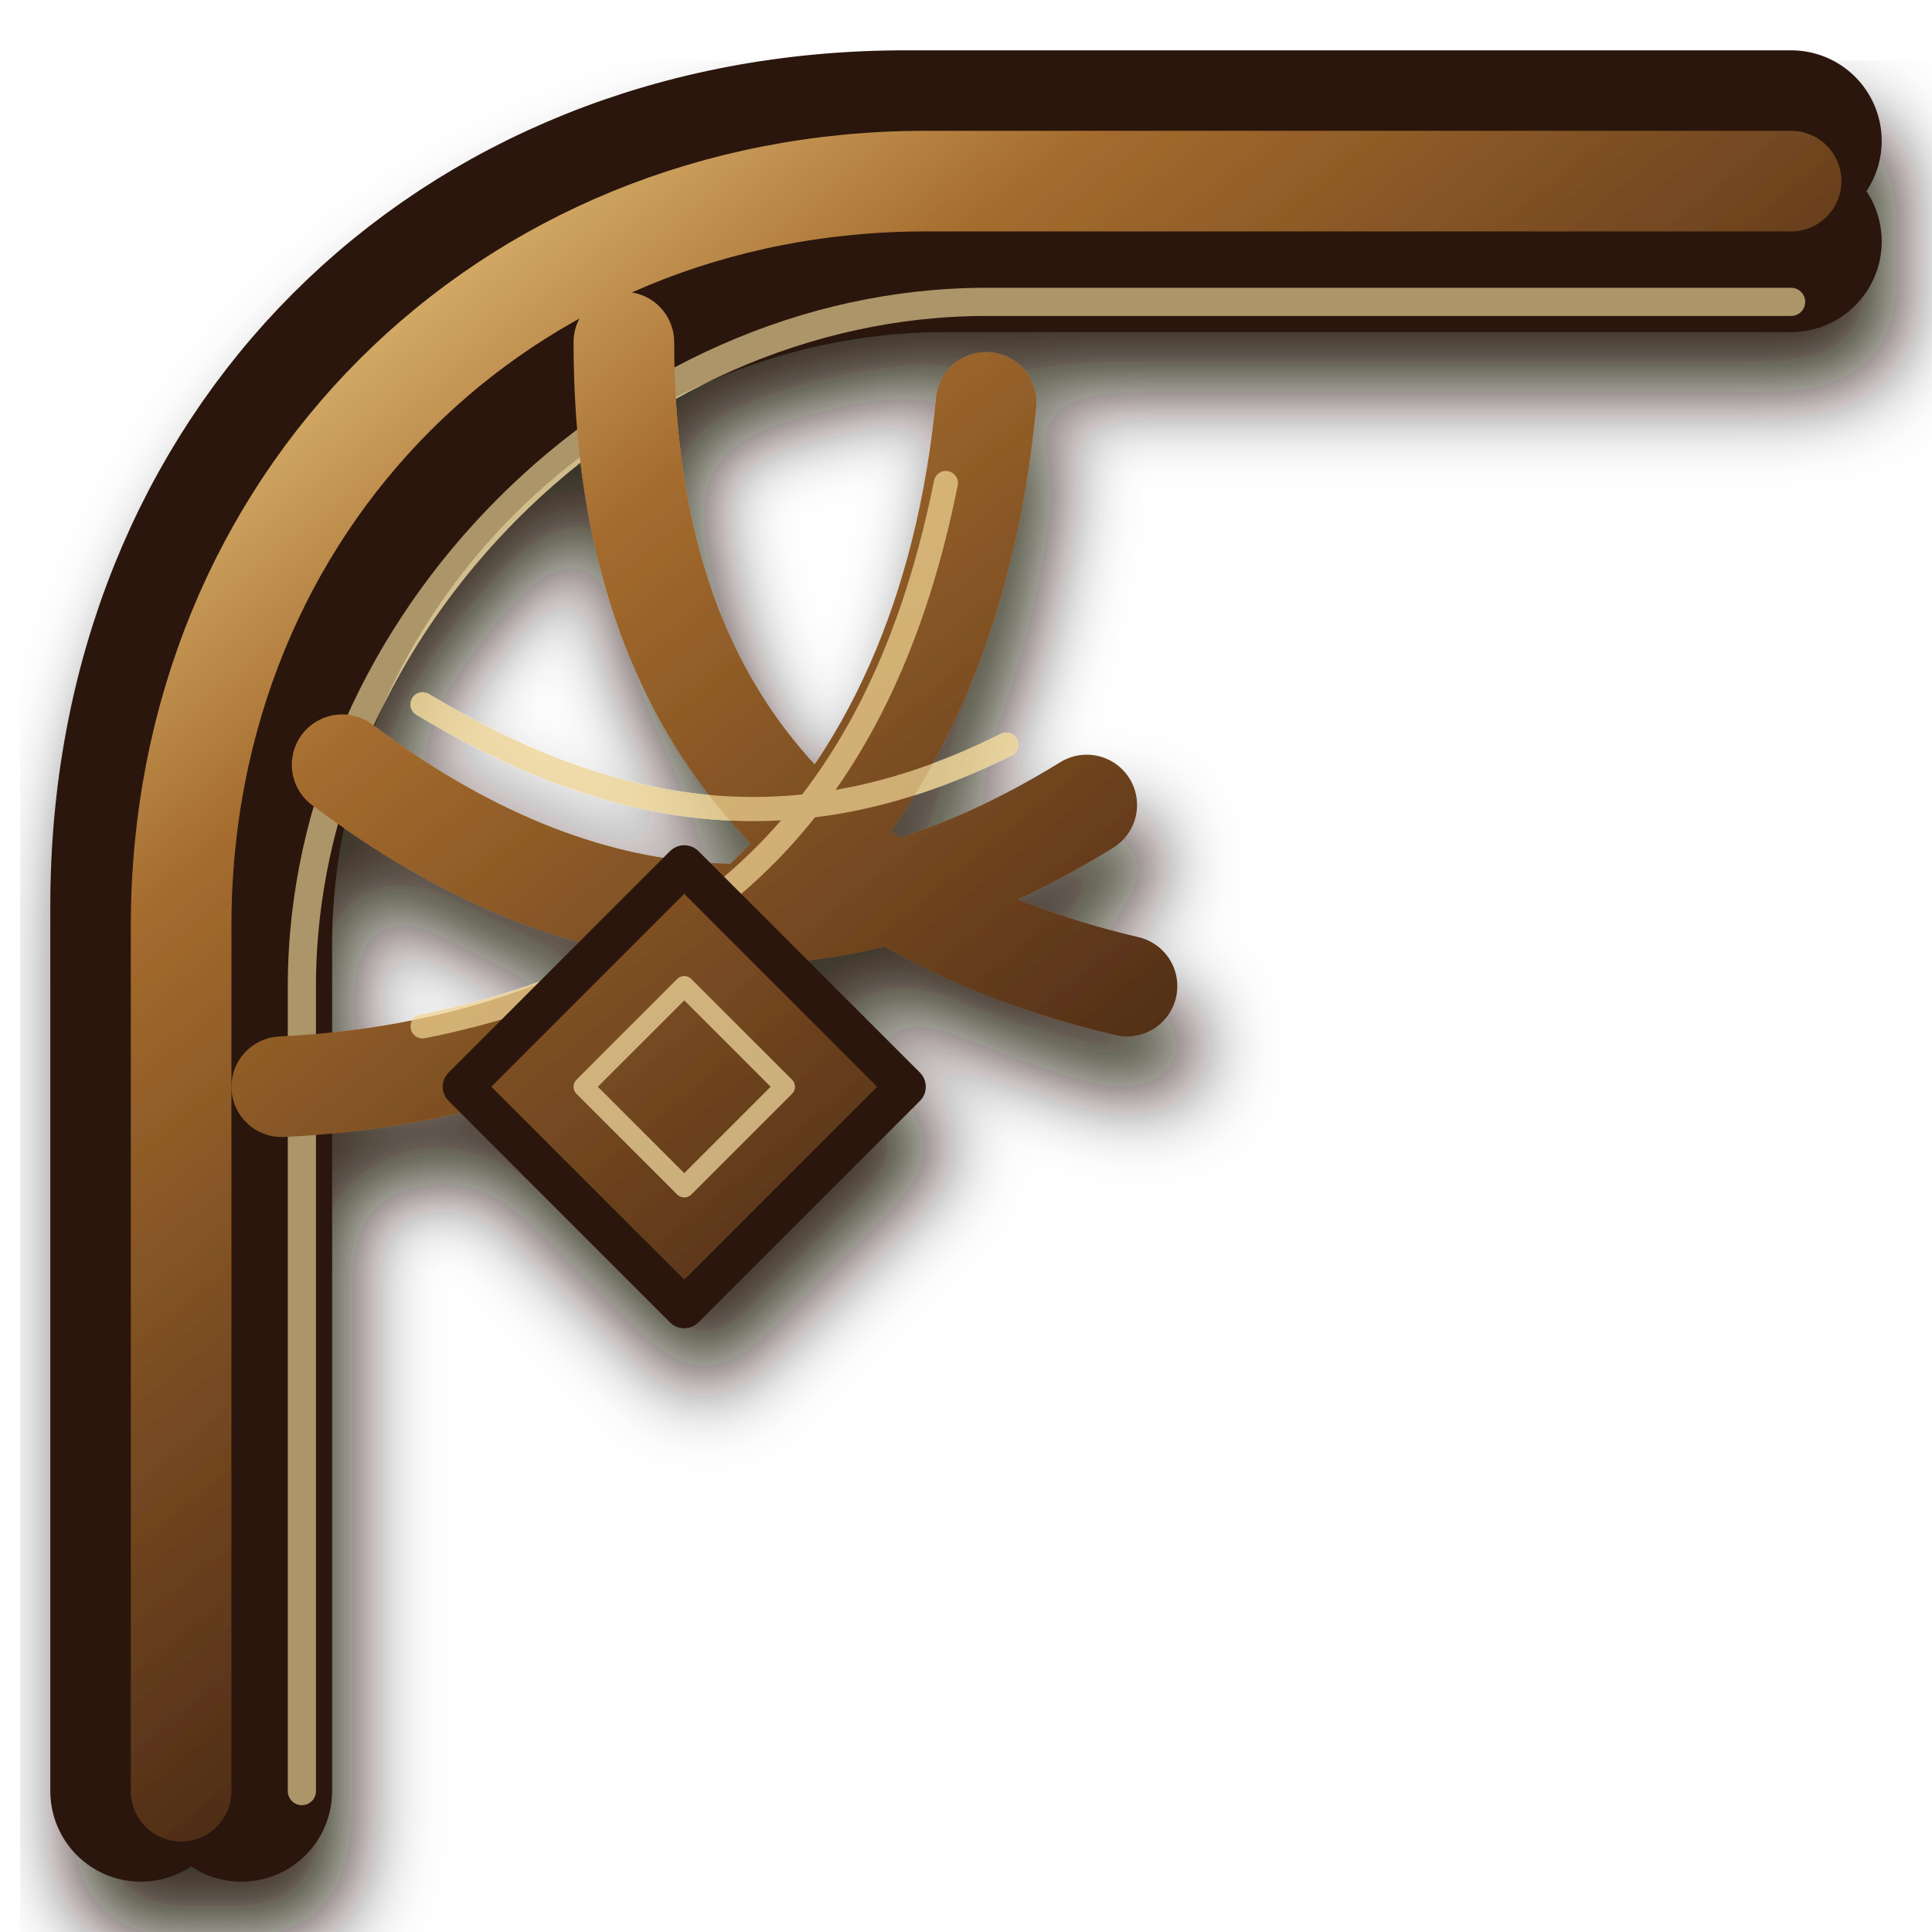
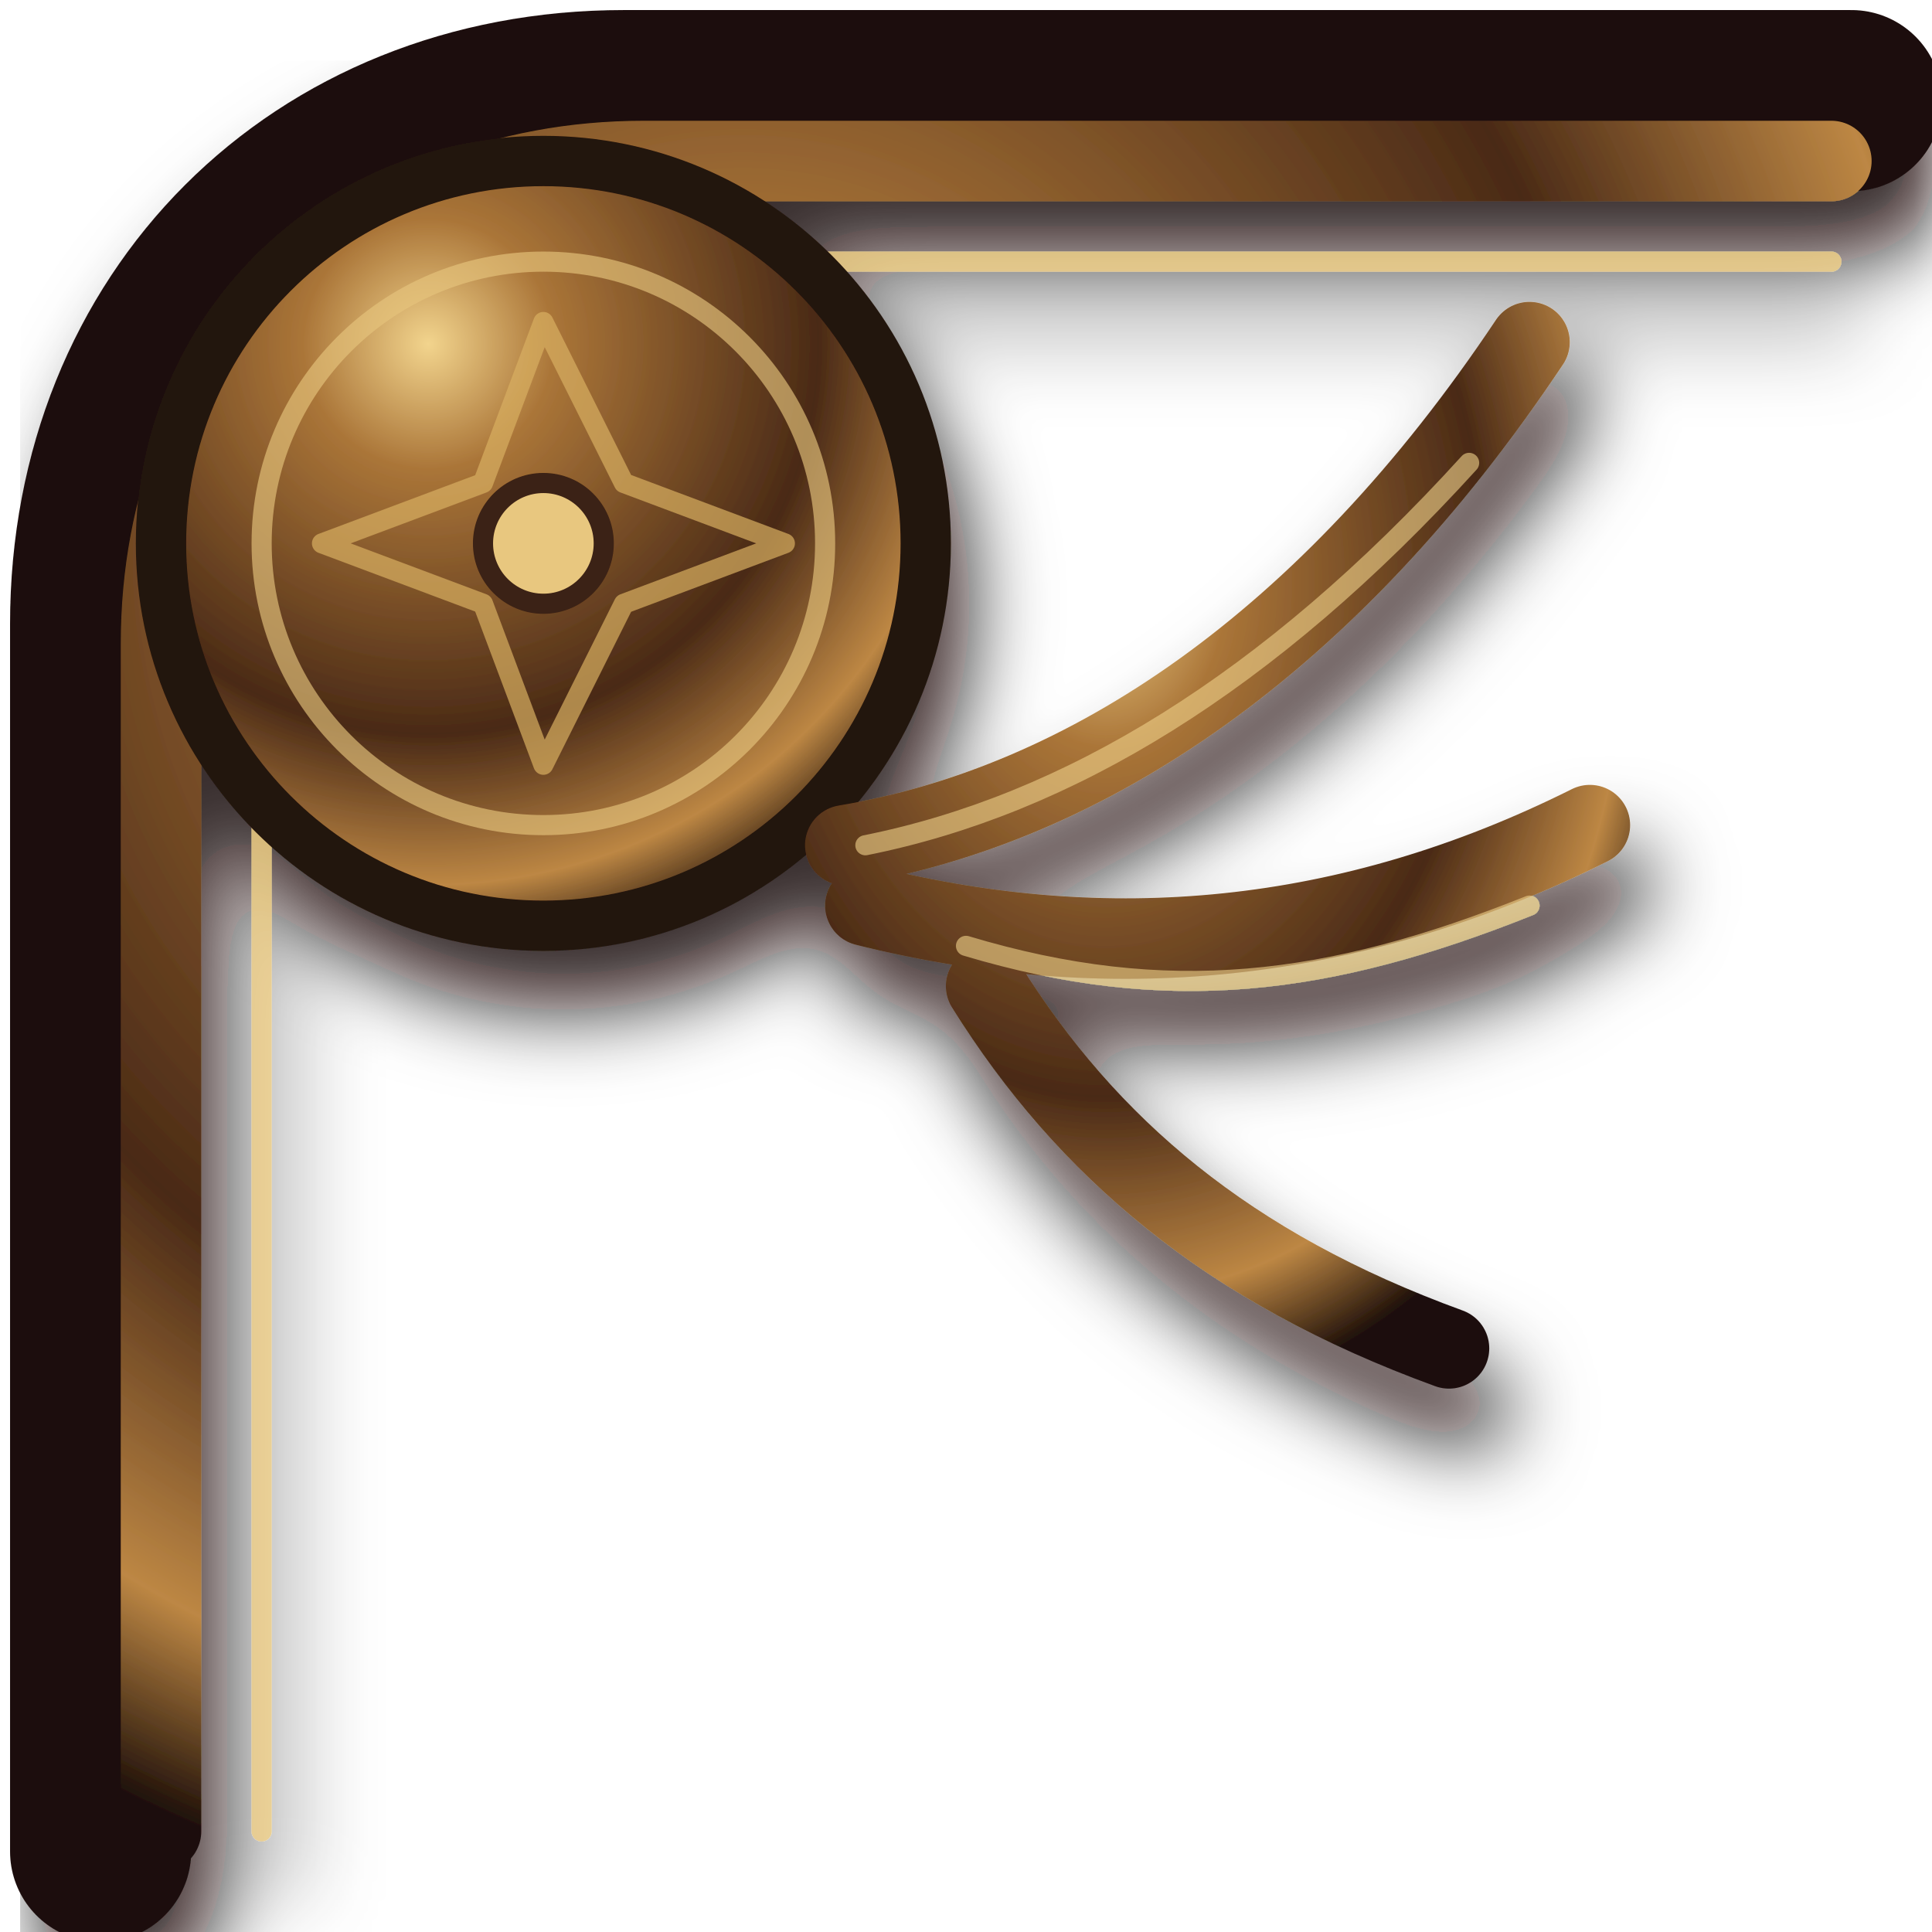
<svg xmlns="http://www.w3.org/2000/svg" viewBox="0 0 96 96" fill="none">
  <defs>
-     <linearGradient id="b" x1="14" y1="8" x2="78" y2="86" gradientUnits="userSpaceOnUse">
-       <stop stop-color="#f0d18b" />
-       <stop offset=".24" stop-color="#a56c2e" />
-       <stop offset=".64" stop-color="#4a2915" />
-       <stop offset="1" stop-color="#c18b47" />
-     </linearGradient>
+     <radialGradient id="m" cx="35%" cy="24%" r="82%">
+       <stop stop-color="#f2d48d" />
+       <stop offset=".2" stop-color="#aa7538" />
+       <stop offset=".62" stop-color="#4a2a16" />
+       <stop offset=".86" stop-color="#bd8744" />
+       <stop offset="1" stop-color="#1c0e08" />
+     </radialGradient>
    <filter id="s" x="-20%" y="-20%" width="150%" height="150%">
-       <feDropShadow dx="1" dy="3" stdDeviation="2" flood-color="#160a05" flood-opacity=".85" />
+       <feDropShadow dx="1" dy="3" stdDeviation="2" flood-color="#120704" flood-opacity=".82" />
    </filter>
  </defs>
  <g filter="url(#s)" stroke-linecap="round" stroke-linejoin="round">
-     <path d="M7 89V45C7 23 23 7 45 7h44M12 89V47c0-19 16-35 35-35h42" stroke="#2a160c" stroke-width="9" />
-     <path d="M9 89V46C9 25 25 9 46 9h43" stroke="url(#b)" stroke-width="5" />
-     <path d="M15 89V49c0-18 16-34 34-34h40" stroke="#f1d89b" stroke-width="1.4" opacity=".65" />
-     <path d="M14 54c20-1 33-13 35-34M17 38c12 9 24 10 37 2M31 17c0 17 8 28 25 32" stroke="url(#b)" stroke-width="5" />
-     <path d="M21 51c15-3 23-12 26-27M21 35c10 6 19 7 29 2" stroke="#eed190" stroke-width="1.2" opacity=".74" />
-     <path d="M23 54l11-11 11 11-11 11-11-11z" fill="url(#b)" stroke="#2a160c" stroke-width="2" />
-     <path d="M29 54l5-5 5 5-5 5-5-5z" stroke="#f6dfa2" opacity=".7" />
+     <path d="M5 92V31C5 16 16 5 31 5h61" stroke="#1a0c07" stroke-width="9" />
+     <path d="M8 91V32C8 18 18 8 32 8h59" stroke="url(#m)" stroke-width="4" />
+     <path d="M13 91V35C13 23 23 13 35 13h56" stroke="#eac77c" stroke-width="1" opacity=".72" />
+     <circle cx="27" cy="27" r="19" fill="url(#m)" stroke="#24130b" stroke-width="2.5" />
+     <circle cx="27" cy="27" r="14" stroke="#e7c57d" stroke-width="1" opacity=".65" />
+     <circle cx="27" cy="27" r="3" fill="#e8c77f" stroke="#3b2012" stroke-width="1" />
+     <path d="M27 16l4 8 8 3-8 3-4 8-3-8-8-3 8-3 3-8z" stroke="#d9af61" stroke-width="1" opacity=".7" />
+     <path d="M42 42c12-2 24-10 34-25M43 45c12 3 24 2 36-4M49 49c5 8 12 14 23 18" stroke="url(#m)" stroke-width="4" />
+     <path d="M43 42c10-2 20-8 30-19M48 47c10 3 18 2 28-2" stroke="#edcf88" stroke-width="1" opacity=".62" />
  </g>
</svg>
